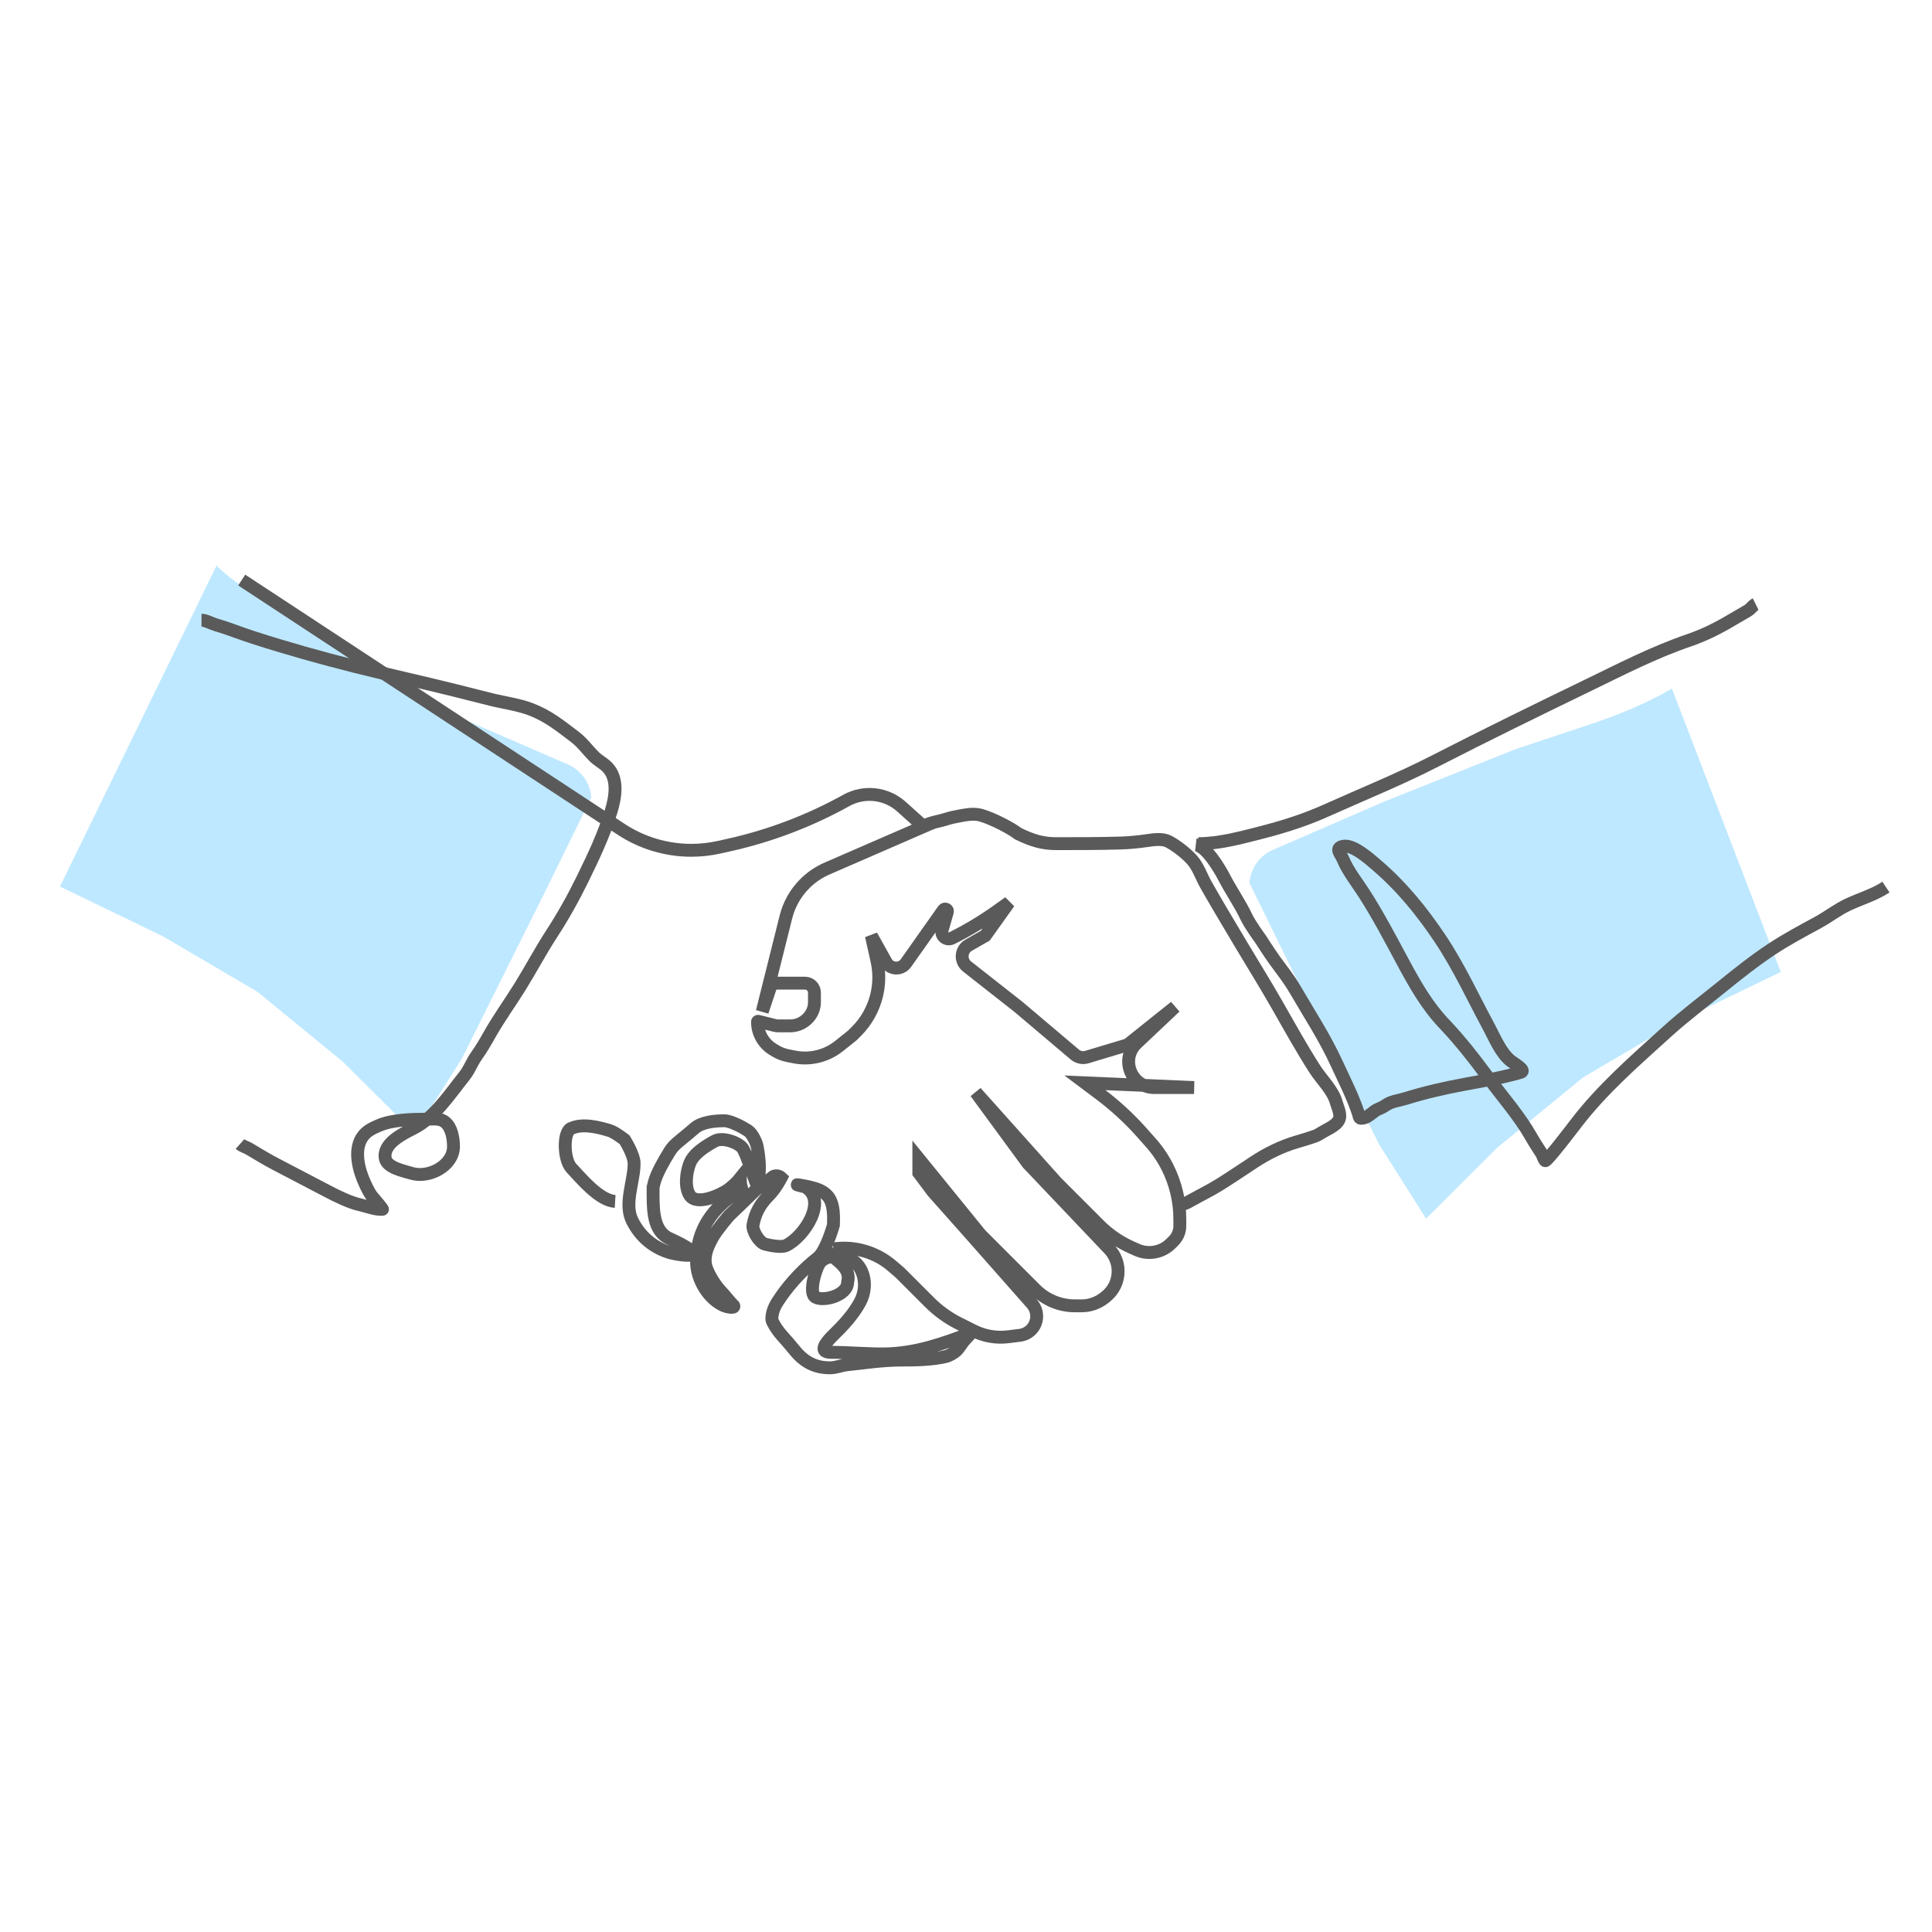
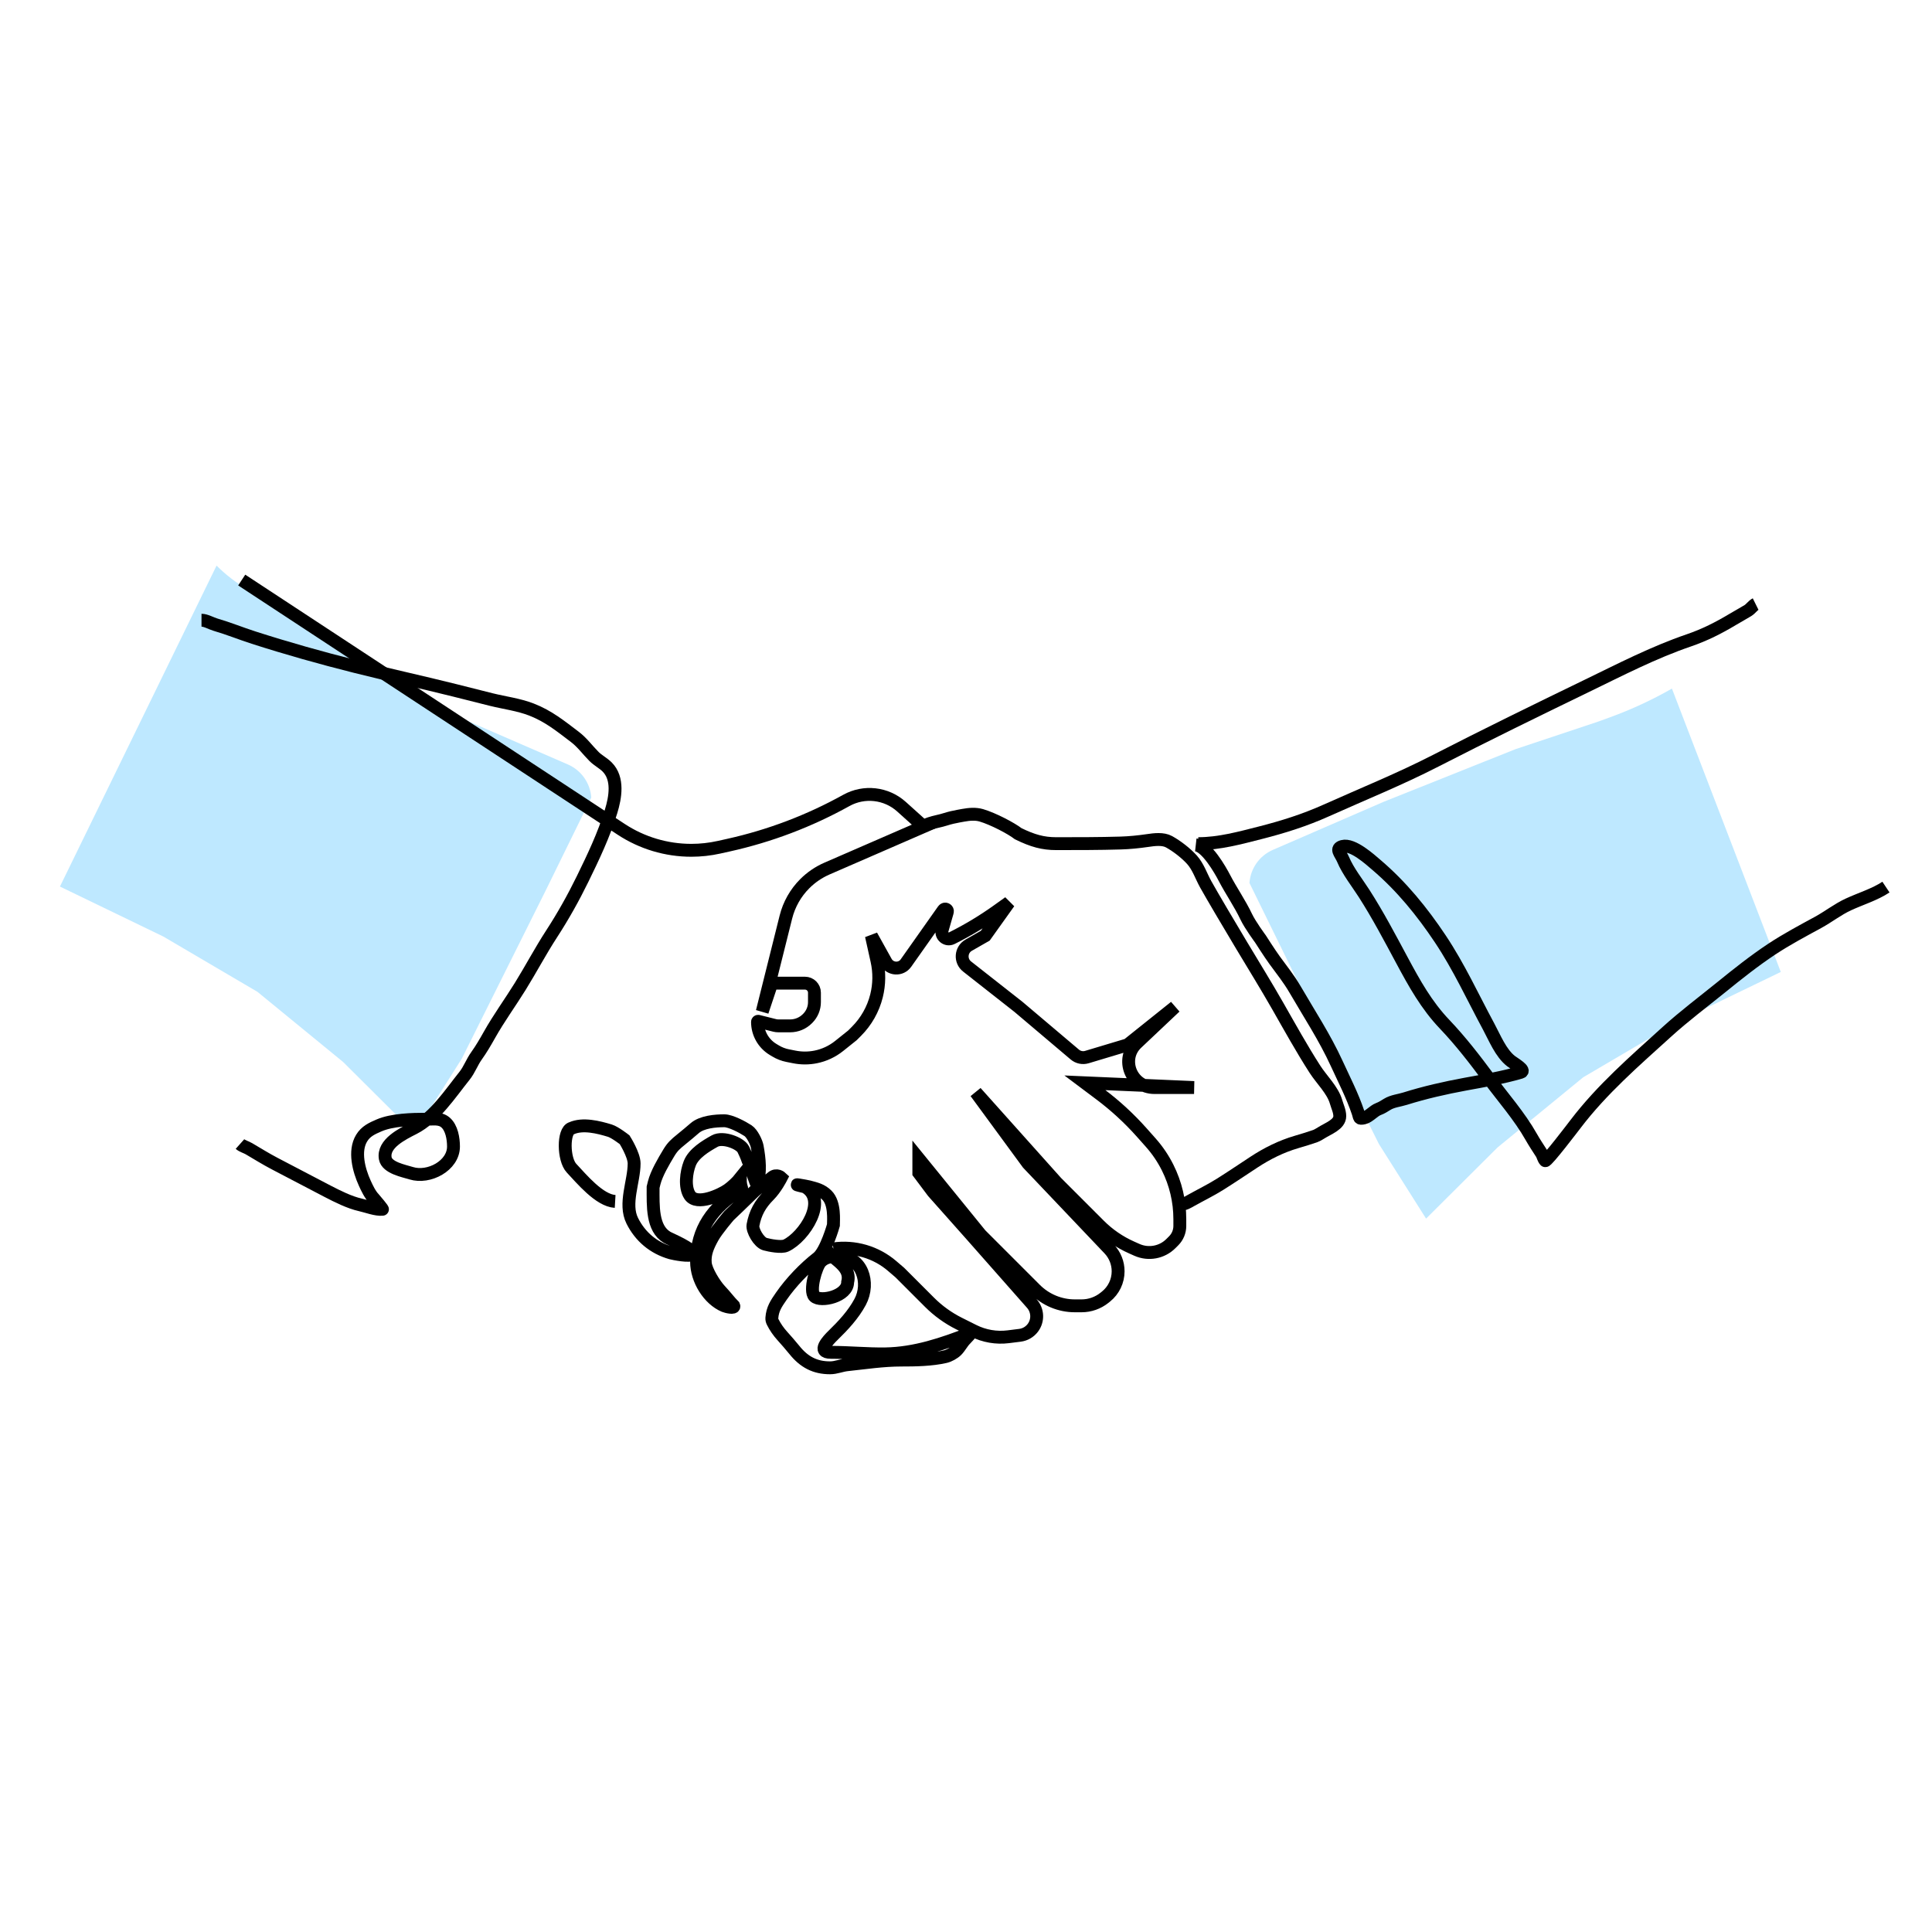
<svg xmlns="http://www.w3.org/2000/svg" width="150" height="150" viewBox="0 0 150 150" fill="none">
-   <path d="M47.759 93.279C46.533 93.207 45.136 91.505 44.376 90.7C43.73 90.017 43.707 87.785 44.376 87.598C45.254 87.208 46.465 87.512 47.353 87.785C47.753 87.909 48.496 88.49 48.496 88.49C48.496 88.49 49.233 89.653 49.233 90.332C49.233 91.733 48.428 93.459 49.089 94.781C49.711 96.025 50.742 96.892 52.093 97.278C52.243 97.321 53.667 97.617 53.741 97.358C53.86 96.943 52.048 96.222 51.786 96.063C50.621 95.359 50.707 93.647 50.707 92.174L50.79 91.838C50.977 91.094 51.526 90.174 51.921 89.515V89.515C52.215 89.026 52.44 88.831 52.882 88.472C53.252 88.171 53.684 87.815 53.928 87.598C54.49 87.1 55.554 87.016 56.233 87.016C56.725 87.016 57.638 87.5 58.075 87.785C58.405 88.001 58.729 88.69 58.788 89.014C58.968 90.003 59.066 90.977 58.788 91.951C58.738 92.127 58.17 90.22 58.075 90.095C58.075 90.095 57.946 89.706 57.706 89.226C57.474 88.763 56.139 88.233 55.49 88.593C54.773 88.992 53.851 89.552 53.55 90.332C53.286 91.016 53.133 92.151 53.55 92.799C54.093 93.643 55.956 92.77 56.512 92.378C56.83 92.153 57.231 91.779 57.473 91.477C57.473 92.378 57.729 92.213 57.473 92.378C55.348 93.744 54.082 95.418 54.082 97.959C54.082 99.365 55.031 100.878 56.233 101.384C56.392 101.451 57.065 101.613 56.969 101.384C56.601 101.015 56.379 100.684 55.911 100.188C55.488 99.74 54.815 98.659 54.759 98.068C54.69 97.337 54.959 96.741 55.335 96.063C55.663 95.473 56.601 94.384 56.601 94.384C56.601 94.384 57.923 93.129 58.461 92.592C58.915 92.138 59.438 91.862 59.917 91.437C60.297 91.099 60.654 91.437 60.654 91.437C60.654 91.437 60.233 92.269 59.704 92.799C59.019 93.484 58.633 94.174 58.461 95.121C58.389 95.519 58.92 96.462 59.395 96.594C59.746 96.692 60.667 96.872 61.022 96.704C62.46 96.022 64.307 93.151 62.496 92.144C61.022 91.805 62.653 92.103 62.806 92.144C63.343 92.29 63.785 92.378 64.206 92.799C64.838 93.431 64.706 94.752 64.706 95.121C64.706 95.121 64.14 97.152 63.481 97.665C62.469 98.452 61.416 99.546 60.654 100.647C60.248 101.233 59.98 101.635 59.926 102.324C59.917 102.432 59.942 102.54 59.991 102.636V102.636C60.186 103.027 60.437 103.388 60.73 103.713C61.021 104.037 61.397 104.464 61.672 104.807C62.425 105.749 63.277 106.196 64.442 106.196C64.916 106.196 65.307 106.006 65.784 105.956C67.172 105.809 68.57 105.595 69.969 105.595C71.072 105.595 72.322 105.577 73.4 105.328C73.685 105.262 74.064 105.051 74.268 104.848C74.531 104.585 74.689 104.239 74.956 103.973C75.085 103.844 75.424 103.478 75.336 103.512C73.201 104.343 71.048 105.078 68.741 105.115C67.331 105.137 65.92 104.994 64.502 104.994C63.401 104.994 64.295 104.049 64.682 103.673C65.473 102.904 66.253 102.065 66.778 101.089C67.577 99.607 66.939 97.545 65.096 97.545C64.552 97.545 64.101 97.578 63.721 97.959C63.354 98.326 62.812 100.226 63.233 100.647C63.704 101.118 65.812 100.647 65.812 99.542C66.18 98.068 64.082 97.625 64.082 96.704" stroke="#5A5A5A" strokeLinecap="round" />
-   <path d="M71.706 64.175C71.799 64.092 71.981 64.007 72.18 63.939C72.585 63.8 72.997 63.744 73.404 63.611V63.611C73.731 63.505 74.09 63.424 74.428 63.363C74.546 63.342 74.667 63.319 74.786 63.298C75.253 63.214 75.74 63.169 76.195 63.303C77.117 63.576 78.512 64.31 79.054 64.73C80.179 65.28 80.978 65.501 82.01 65.501C83.61 65.501 85.379 65.501 87.01 65.452C87.686 65.432 88.399 65.361 89.088 65.26C89.629 65.18 90.296 65.093 90.769 65.356C91.376 65.693 92.082 66.238 92.541 66.748C93.029 67.29 93.264 68.035 93.612 68.659C94.09 69.518 95.403 71.742 96.389 73.385C97.494 75.227 98.258 76.453 99.202 78.104C100.144 79.753 101.067 81.424 102.093 83.019C102.604 83.815 103.471 84.636 103.731 85.546C103.834 85.906 104.02 86.277 104.02 86.655V86.655C104.02 87.31 103.126 87.608 102.573 87.96C102.405 88.066 102.246 88.157 102.136 88.197C101.742 88.338 101.194 88.507 100.659 88.663C99.484 89.007 98.383 89.554 97.36 90.226V90.226C96.477 90.805 95.611 91.393 94.715 91.955C93.984 92.414 93.21 92.787 92.461 93.208C92.247 93.329 91.894 93.554 91.684 93.449" stroke="#5A5A5A" strokeLinecap="round" />
-   <path d="M93.035 65.501C94.66 65.501 96.28 65.056 97.854 64.655C99.646 64.198 101.301 63.675 102.983 62.92C105.817 61.648 108.695 60.487 111.464 59.065C115.343 57.074 119.254 55.163 123.179 53.261C125.788 51.997 128.376 50.655 131.124 49.717C132.346 49.3 133.447 48.741 134.551 48.078C134.934 47.849 135.327 47.638 135.708 47.404C135.931 47.267 136.1 47.004 136.307 46.901" stroke="#5A5A5A" strokeLinecap="round" />
+   <path d="M47.759 93.279C46.533 93.207 45.136 91.505 44.376 90.7C43.73 90.017 43.707 87.785 44.376 87.598C45.254 87.208 46.465 87.512 47.353 87.785C47.753 87.909 48.496 88.49 48.496 88.49C48.496 88.49 49.233 89.653 49.233 90.332C49.233 91.733 48.428 93.459 49.089 94.781C49.711 96.025 50.742 96.892 52.093 97.278C52.243 97.321 53.667 97.617 53.741 97.358C53.86 96.943 52.048 96.222 51.786 96.063C50.621 95.359 50.707 93.647 50.707 92.174L50.79 91.838C50.977 91.094 51.526 90.174 51.921 89.515V89.515C52.215 89.026 52.44 88.831 52.882 88.472C53.252 88.171 53.684 87.815 53.928 87.598C54.49 87.1 55.554 87.016 56.233 87.016C56.725 87.016 57.638 87.5 58.075 87.785C58.405 88.001 58.729 88.69 58.788 89.014C58.968 90.003 59.066 90.977 58.788 91.951C58.738 92.127 58.17 90.22 58.075 90.095C58.075 90.095 57.946 89.706 57.706 89.226C57.474 88.763 56.139 88.233 55.49 88.593C54.773 88.992 53.851 89.552 53.55 90.332C53.286 91.016 53.133 92.151 53.55 92.799C54.093 93.643 55.956 92.77 56.512 92.378C56.83 92.153 57.231 91.779 57.473 91.477C57.473 92.378 57.729 92.213 57.473 92.378C55.348 93.744 54.082 95.418 54.082 97.959C54.082 99.365 55.031 100.878 56.233 101.384C56.392 101.451 57.065 101.613 56.969 101.384C56.601 101.015 56.379 100.684 55.911 100.188C55.488 99.74 54.815 98.659 54.759 98.068C54.69 97.337 54.959 96.741 55.335 96.063C55.663 95.473 56.601 94.384 56.601 94.384C56.601 94.384 57.923 93.129 58.461 92.592C58.915 92.138 59.438 91.862 59.917 91.437C60.297 91.099 60.654 91.437 60.654 91.437C60.654 91.437 60.233 92.269 59.704 92.799C59.019 93.484 58.633 94.174 58.461 95.121C58.389 95.519 58.92 96.462 59.395 96.594C59.746 96.692 60.667 96.872 61.022 96.704C62.46 96.022 64.307 93.151 62.496 92.144C61.022 91.805 62.653 92.103 62.806 92.144C63.343 92.29 63.785 92.378 64.206 92.799C64.838 93.431 64.706 94.752 64.706 95.121C64.706 95.121 64.14 97.152 63.481 97.665C62.469 98.452 61.416 99.546 60.654 100.647C60.248 101.233 59.98 101.635 59.926 102.324C59.917 102.432 59.942 102.54 59.991 102.636V102.636C60.186 103.027 60.437 103.388 60.73 103.713C61.021 104.037 61.397 104.464 61.672 104.807C62.425 105.749 63.277 106.196 64.442 106.196C64.916 106.196 65.307 106.006 65.784 105.956C67.172 105.809 68.57 105.595 69.969 105.595C71.072 105.595 72.322 105.577 73.4 105.328C73.685 105.262 74.064 105.051 74.268 104.848C74.531 104.585 74.689 104.239 74.956 103.973C75.085 103.844 75.424 103.478 75.336 103.512C73.201 104.343 71.048 105.078 68.741 105.115C67.331 105.137 65.92 104.994 64.502 104.994C63.401 104.994 64.295 104.049 64.682 103.673C65.473 102.904 66.253 102.065 66.778 101.089C67.577 99.607 66.939 97.545 65.096 97.545C64.552 97.545 64.101 97.578 63.721 97.959C63.354 98.326 62.812 100.226 63.233 100.647C63.704 101.118 65.812 100.647 65.812 99.542C66.18 98.068 64.082 97.625 64.082 96.704" stroke="#000" strokeLinecap="round" />
+   <path d="M71.706 64.175C71.799 64.092 71.981 64.007 72.18 63.939C72.585 63.8 72.997 63.744 73.404 63.611V63.611C73.731 63.505 74.09 63.424 74.428 63.363C74.546 63.342 74.667 63.319 74.786 63.298C75.253 63.214 75.74 63.169 76.195 63.303C77.117 63.576 78.512 64.31 79.054 64.73C80.179 65.28 80.978 65.501 82.01 65.501C83.61 65.501 85.379 65.501 87.01 65.452C87.686 65.432 88.399 65.361 89.088 65.26C89.629 65.18 90.296 65.093 90.769 65.356C91.376 65.693 92.082 66.238 92.541 66.748C93.029 67.29 93.264 68.035 93.612 68.659C94.09 69.518 95.403 71.742 96.389 73.385C97.494 75.227 98.258 76.453 99.202 78.104C100.144 79.753 101.067 81.424 102.093 83.019C102.604 83.815 103.471 84.636 103.731 85.546C103.834 85.906 104.02 86.277 104.02 86.655V86.655C104.02 87.31 103.126 87.608 102.573 87.96C102.405 88.066 102.246 88.157 102.136 88.197C101.742 88.338 101.194 88.507 100.659 88.663C99.484 89.007 98.383 89.554 97.36 90.226V90.226C96.477 90.805 95.611 91.393 94.715 91.955C93.984 92.414 93.21 92.787 92.461 93.208C92.247 93.329 91.894 93.554 91.684 93.449" stroke="#000" strokeLinecap="round" />
+   <path d="M93.035 65.501C94.66 65.501 96.28 65.056 97.854 64.655C99.646 64.198 101.301 63.675 102.983 62.92C105.817 61.648 108.695 60.487 111.464 59.065C115.343 57.074 119.254 55.163 123.179 53.261C125.788 51.997 128.376 50.655 131.124 49.717C132.346 49.3 133.447 48.741 134.551 48.078C134.934 47.849 135.327 47.638 135.708 47.404C135.931 47.267 136.1 47.004 136.307 46.901" stroke="#000" strokeLinecap="round" />
  <path d="M97.008 68.555V68.555C97.086 67.426 97.787 66.434 98.825 65.984L107.414 62.256L117.667 58.163L124.092 56.021L125.005 55.689C126.666 55.084 128.273 54.339 129.808 53.462V53.462L138.26 75.463L130.238 79.341L122.925 83.637L116.271 89.086L110.72 94.612L107.058 88.82L103.814 82.318L100.569 75.817L97.008 68.555Z" fill="#BEE8FF" />
-   <path d="M92.841 65.597C93.679 65.69 94.73 67.52 95.057 68.151C95.58 69.158 96.275 70.154 96.757 71.175C97.063 71.821 97.862 72.9 97.862 72.9C97.862 72.9 98.572 74.018 98.968 74.56C99.529 75.33 100.072 76.001 100.551 76.825C101.653 78.722 102.858 80.555 103.774 82.554C104.351 83.813 105.005 85.073 105.444 86.392C105.574 86.781 105.483 86.886 105.9 86.794C106.286 86.708 106.641 86.247 107.029 86.103C107.273 86.013 107.486 85.875 107.704 85.739C108.11 85.487 108.641 85.442 109.091 85.3C110.616 84.821 112.183 84.467 113.754 84.176C115.168 83.914 116.691 83.663 118.069 83.255C118.525 83.12 117.556 82.57 117.32 82.388C116.521 81.771 116.042 80.561 115.58 79.705C114.337 77.403 113.284 75.086 111.827 72.9C110.412 70.778 108.816 68.815 106.869 67.155C106.377 66.736 105.028 65.501 104.234 65.715C103.637 65.876 104.08 66.26 104.272 66.716C104.662 67.647 105.367 68.525 105.91 69.372C106.983 71.045 107.91 72.809 108.85 74.56C109.817 76.362 110.75 78.046 112.164 79.528C113.409 80.835 114.512 82.267 115.585 83.715C116.688 85.204 117.975 86.656 118.883 88.266C119.131 88.705 119.414 89.127 119.686 89.551C119.789 89.711 119.835 89.978 119.97 90.114C120.079 90.222 122.197 87.435 122.331 87.26C124.389 84.561 126.913 82.383 129.42 80.107C130.764 78.887 132.235 77.785 133.645 76.643C134.913 75.614 136.196 74.595 137.558 73.692C138.714 72.927 139.94 72.278 141.156 71.615C141.949 71.183 142.672 70.609 143.491 70.228C144.436 69.789 145.561 69.45 146.425 68.874" stroke="#5A5A5A" strokeLinecap="round" />
+   <path d="M92.841 65.597C93.679 65.69 94.73 67.52 95.057 68.151C95.58 69.158 96.275 70.154 96.757 71.175C97.063 71.821 97.862 72.9 97.862 72.9C97.862 72.9 98.572 74.018 98.968 74.56C99.529 75.33 100.072 76.001 100.551 76.825C101.653 78.722 102.858 80.555 103.774 82.554C104.351 83.813 105.005 85.073 105.444 86.392C105.574 86.781 105.483 86.886 105.9 86.794C106.286 86.708 106.641 86.247 107.029 86.103C107.273 86.013 107.486 85.875 107.704 85.739C108.11 85.487 108.641 85.442 109.091 85.3C110.616 84.821 112.183 84.467 113.754 84.176C115.168 83.914 116.691 83.663 118.069 83.255C118.525 83.12 117.556 82.57 117.32 82.388C116.521 81.771 116.042 80.561 115.58 79.705C114.337 77.403 113.284 75.086 111.827 72.9C110.412 70.778 108.816 68.815 106.869 67.155C106.377 66.736 105.028 65.501 104.234 65.715C103.637 65.876 104.08 66.26 104.272 66.716C104.662 67.647 105.367 68.525 105.91 69.372C106.983 71.045 107.91 72.809 108.85 74.56C109.817 76.362 110.75 78.046 112.164 79.528C113.409 80.835 114.512 82.267 115.585 83.715C116.688 85.204 117.975 86.656 118.883 88.266C119.131 88.705 119.414 89.127 119.686 89.551C119.789 89.711 119.835 89.978 119.97 90.114C120.079 90.222 122.197 87.435 122.331 87.26C124.389 84.561 126.913 82.383 129.42 80.107C130.764 78.887 132.235 77.785 133.645 76.643C134.913 75.614 136.196 74.595 137.558 73.692C138.714 72.927 139.94 72.278 141.156 71.615C141.949 71.183 142.672 70.609 143.491 70.228C144.436 69.789 145.561 69.45 146.425 68.874" stroke="#000" strokeLinecap="round" />
  <path d="M45.906 61.923V61.923C45.828 60.794 45.127 59.803 44.089 59.352L35.501 55.625L26.643 50.544L20.498 46.491L19.276 45.793C18.375 45.279 17.547 44.646 16.814 43.913V43.913L4.654 68.832L12.676 72.71L19.989 77.006L26.643 82.455L32.194 87.981L35.856 82.189L39.101 75.687L42.345 69.185L45.906 61.923Z" fill="#BEE8FF" />
-   <path d="M18.767 45.035L48.23 64.389C49.846 65.451 51.738 66.017 53.672 66.017V66.017C54.395 66.017 55.116 65.938 55.822 65.781L56.573 65.614C59.769 64.904 62.845 63.736 65.707 62.146V62.146C67.092 61.376 68.814 61.571 69.992 62.632L71.707 64.175L64.205 67.436C63.563 67.716 62.979 68.113 62.484 68.608V68.608C61.769 69.323 61.262 70.219 61.017 71.2L59.181 78.543L59.918 76.332L62.497 76.332C62.904 76.332 63.234 76.662 63.234 77.069V77.069L63.234 77.806V77.806C63.234 78.278 63.046 78.73 62.713 79.064L62.681 79.095C62.327 79.449 61.847 79.648 61.347 79.648L60.431 79.648C60.335 79.648 60.239 79.636 60.146 79.613L58.872 79.294C58.842 79.287 58.813 79.31 58.813 79.341V79.341C58.813 80.217 59.272 81.029 60.024 81.48L60.223 81.599C60.509 81.771 60.822 81.892 61.148 81.957L61.666 82.06C62.214 82.17 62.779 82.17 63.328 82.06V82.06C63.992 81.927 64.615 81.637 65.144 81.214L66.181 80.385L66.495 80.071C67.254 79.312 67.792 78.361 68.052 77.32V77.32C68.275 76.428 68.287 75.496 68.088 74.599L67.654 72.648L68.788 74.689C69.116 75.279 69.948 75.324 70.337 74.773L73.246 70.653C73.36 70.491 73.612 70.618 73.549 70.806V70.806L73.148 72.208C73.02 72.658 73.488 73.047 73.907 72.837V72.837C75.14 72.221 76.323 71.509 77.444 70.708L78.338 70.069L76.496 72.648L75.207 73.385C74.591 73.737 74.527 74.601 75.085 75.039L79.075 78.174L83.45 81.876C83.709 82.095 84.06 82.168 84.384 82.071L87.548 81.121L91.232 78.174L88.258 80.983C86.943 82.225 87.822 84.437 89.632 84.437L92.706 84.437L84.233 84.069L85.405 84.948C86.585 85.833 87.674 86.834 88.653 87.937V87.937L89.341 88.71C89.863 89.297 90.305 89.951 90.656 90.653V90.653C91.277 91.895 91.601 93.265 91.601 94.654L91.601 95.183C91.601 95.615 91.429 96.029 91.124 96.335L90.908 96.551C90.216 97.243 89.168 97.437 88.274 97.04L87.859 96.855C86.923 96.439 86.072 95.855 85.347 95.13L82.022 91.805L75.759 84.805L79.812 90.332L86.121 96.972C86.564 97.439 86.811 98.059 86.811 98.703V98.703C86.811 99.466 86.465 100.188 85.869 100.664L85.747 100.762C85.244 101.164 84.618 101.384 83.974 101.384L83.449 101.384C82.3 101.384 81.197 100.927 80.384 100.114L76.128 95.858L71.338 89.963L71.338 91.068L72.444 92.542L75.391 95.858L80.116 101.213C80.582 101.741 80.614 102.525 80.191 103.089V103.089C79.948 103.412 79.586 103.622 79.185 103.672L78.281 103.785C77.357 103.901 76.42 103.74 75.588 103.324L74.466 102.763C73.615 102.338 72.837 101.777 72.164 101.104L69.865 98.805L69.264 98.29C68.007 97.212 66.346 96.729 64.707 96.963V96.963" stroke="#5A5A5A" />
-   <path d="M18.632 88.823C18.822 88.992 19.11 89.059 19.328 89.188C19.989 89.575 20.652 89.99 21.331 90.344C22.698 91.058 24.062 91.778 25.427 92.486C26.188 92.881 27.138 93.359 27.98 93.546C28.464 93.653 29.209 93.942 29.694 93.888C29.724 93.885 29.13 93.153 29.041 93.064C28.739 92.762 28.494 92.242 28.318 91.854C27.863 90.854 27.465 89.371 28.077 88.363C28.401 87.829 28.88 87.614 29.426 87.378C30.443 86.938 31.996 86.896 33.078 86.896C33.607 86.896 34.154 86.78 34.582 87.142C35.075 87.559 35.209 88.41 35.209 89.016C35.209 90.504 33.298 91.517 31.926 91.088C31.348 90.907 30.047 90.67 29.913 89.937C29.705 88.789 31.239 88.043 32.124 87.592C33.754 86.762 34.957 84.909 36.071 83.517C36.437 83.06 36.645 82.462 36.991 81.981C37.363 81.464 37.691 80.897 38.003 80.343C38.732 79.047 39.61 77.845 40.391 76.584C41.224 75.24 41.959 73.843 42.822 72.515C43.71 71.149 44.516 69.712 45.231 68.248C46.074 66.524 46.876 64.841 47.443 63C47.776 61.918 48.037 60.446 47.138 59.547C46.831 59.241 46.428 59.041 46.12 58.733C45.615 58.228 45.208 57.649 44.632 57.213C43.51 56.362 42.58 55.602 41.269 55.092C40.27 54.704 39.188 54.571 38.153 54.316C37.203 54.082 36.255 53.836 35.305 53.599C32.727 52.954 30.131 52.389 27.552 51.741C24.899 51.074 22.291 50.34 19.687 49.503C18.692 49.183 17.724 48.787 16.721 48.496C16.387 48.399 15.99 48.153 15.645 48.153" stroke="#5A5A5A" strokeLinecap="round" />
+   <path d="M18.767 45.035L48.23 64.389C49.846 65.451 51.738 66.017 53.672 66.017V66.017C54.395 66.017 55.116 65.938 55.822 65.781L56.573 65.614C59.769 64.904 62.845 63.736 65.707 62.146V62.146C67.092 61.376 68.814 61.571 69.992 62.632L71.707 64.175L64.205 67.436C63.563 67.716 62.979 68.113 62.484 68.608V68.608C61.769 69.323 61.262 70.219 61.017 71.2L59.181 78.543L59.918 76.332L62.497 76.332C62.904 76.332 63.234 76.662 63.234 77.069V77.069L63.234 77.806V77.806C63.234 78.278 63.046 78.73 62.713 79.064L62.681 79.095C62.327 79.449 61.847 79.648 61.347 79.648L60.431 79.648C60.335 79.648 60.239 79.636 60.146 79.613L58.872 79.294C58.842 79.287 58.813 79.31 58.813 79.341V79.341C58.813 80.217 59.272 81.029 60.024 81.48L60.223 81.599C60.509 81.771 60.822 81.892 61.148 81.957L61.666 82.06C62.214 82.17 62.779 82.17 63.328 82.06V82.06C63.992 81.927 64.615 81.637 65.144 81.214L66.181 80.385L66.495 80.071C67.254 79.312 67.792 78.361 68.052 77.32V77.32C68.275 76.428 68.287 75.496 68.088 74.599L67.654 72.648L68.788 74.689C69.116 75.279 69.948 75.324 70.337 74.773L73.246 70.653C73.36 70.491 73.612 70.618 73.549 70.806V70.806L73.148 72.208C73.02 72.658 73.488 73.047 73.907 72.837V72.837C75.14 72.221 76.323 71.509 77.444 70.708L78.338 70.069L76.496 72.648L75.207 73.385C74.591 73.737 74.527 74.601 75.085 75.039L79.075 78.174L83.45 81.876C83.709 82.095 84.06 82.168 84.384 82.071L87.548 81.121L91.232 78.174L88.258 80.983C86.943 82.225 87.822 84.437 89.632 84.437L92.706 84.437L84.233 84.069L85.405 84.948C86.585 85.833 87.674 86.834 88.653 87.937V87.937L89.341 88.71C89.863 89.297 90.305 89.951 90.656 90.653V90.653C91.277 91.895 91.601 93.265 91.601 94.654L91.601 95.183C91.601 95.615 91.429 96.029 91.124 96.335L90.908 96.551C90.216 97.243 89.168 97.437 88.274 97.04L87.859 96.855C86.923 96.439 86.072 95.855 85.347 95.13L82.022 91.805L75.759 84.805L79.812 90.332L86.121 96.972C86.564 97.439 86.811 98.059 86.811 98.703V98.703C86.811 99.466 86.465 100.188 85.869 100.664L85.747 100.762C85.244 101.164 84.618 101.384 83.974 101.384L83.449 101.384C82.3 101.384 81.197 100.927 80.384 100.114L76.128 95.858L71.338 89.963L71.338 91.068L72.444 92.542L75.391 95.858L80.116 101.213C80.582 101.741 80.614 102.525 80.191 103.089V103.089C79.948 103.412 79.586 103.622 79.185 103.672L78.281 103.785C77.357 103.901 76.42 103.74 75.588 103.324L74.466 102.763C73.615 102.338 72.837 101.777 72.164 101.104L69.865 98.805L69.264 98.29C68.007 97.212 66.346 96.729 64.707 96.963V96.963" stroke="#000" />
+   <path d="M18.632 88.823C18.822 88.992 19.11 89.059 19.328 89.188C19.989 89.575 20.652 89.99 21.331 90.344C22.698 91.058 24.062 91.778 25.427 92.486C26.188 92.881 27.138 93.359 27.98 93.546C28.464 93.653 29.209 93.942 29.694 93.888C29.724 93.885 29.13 93.153 29.041 93.064C28.739 92.762 28.494 92.242 28.318 91.854C27.863 90.854 27.465 89.371 28.077 88.363C28.401 87.829 28.88 87.614 29.426 87.378C30.443 86.938 31.996 86.896 33.078 86.896C33.607 86.896 34.154 86.78 34.582 87.142C35.075 87.559 35.209 88.41 35.209 89.016C35.209 90.504 33.298 91.517 31.926 91.088C31.348 90.907 30.047 90.67 29.913 89.937C29.705 88.789 31.239 88.043 32.124 87.592C33.754 86.762 34.957 84.909 36.071 83.517C36.437 83.06 36.645 82.462 36.991 81.981C37.363 81.464 37.691 80.897 38.003 80.343C38.732 79.047 39.61 77.845 40.391 76.584C41.224 75.24 41.959 73.843 42.822 72.515C43.71 71.149 44.516 69.712 45.231 68.248C46.074 66.524 46.876 64.841 47.443 63C47.776 61.918 48.037 60.446 47.138 59.547C46.831 59.241 46.428 59.041 46.12 58.733C45.615 58.228 45.208 57.649 44.632 57.213C43.51 56.362 42.58 55.602 41.269 55.092C40.27 54.704 39.188 54.571 38.153 54.316C37.203 54.082 36.255 53.836 35.305 53.599C32.727 52.954 30.131 52.389 27.552 51.741C24.899 51.074 22.291 50.34 19.687 49.503C18.692 49.183 17.724 48.787 16.721 48.496C16.387 48.399 15.99 48.153 15.645 48.153" stroke="#000" strokeLinecap="round" />
</svg>
